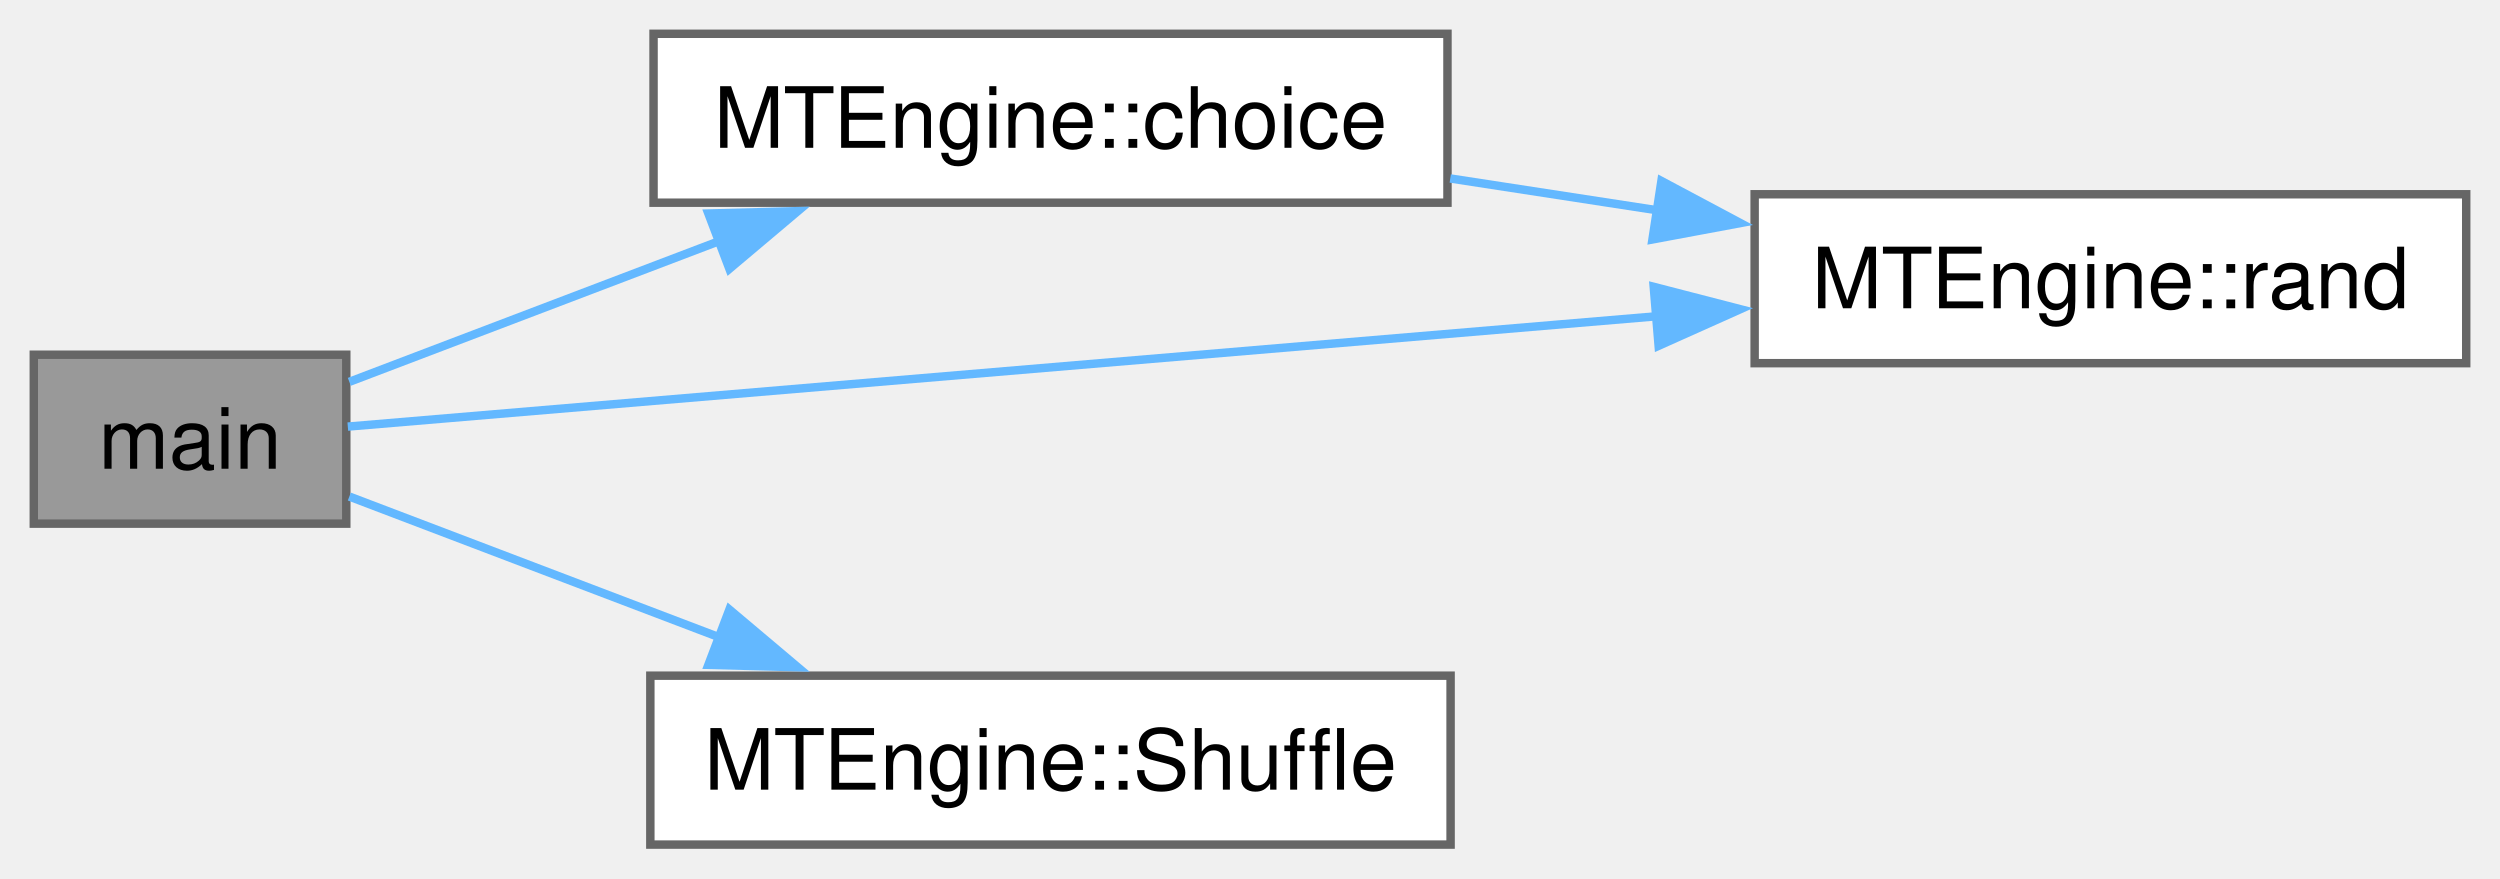
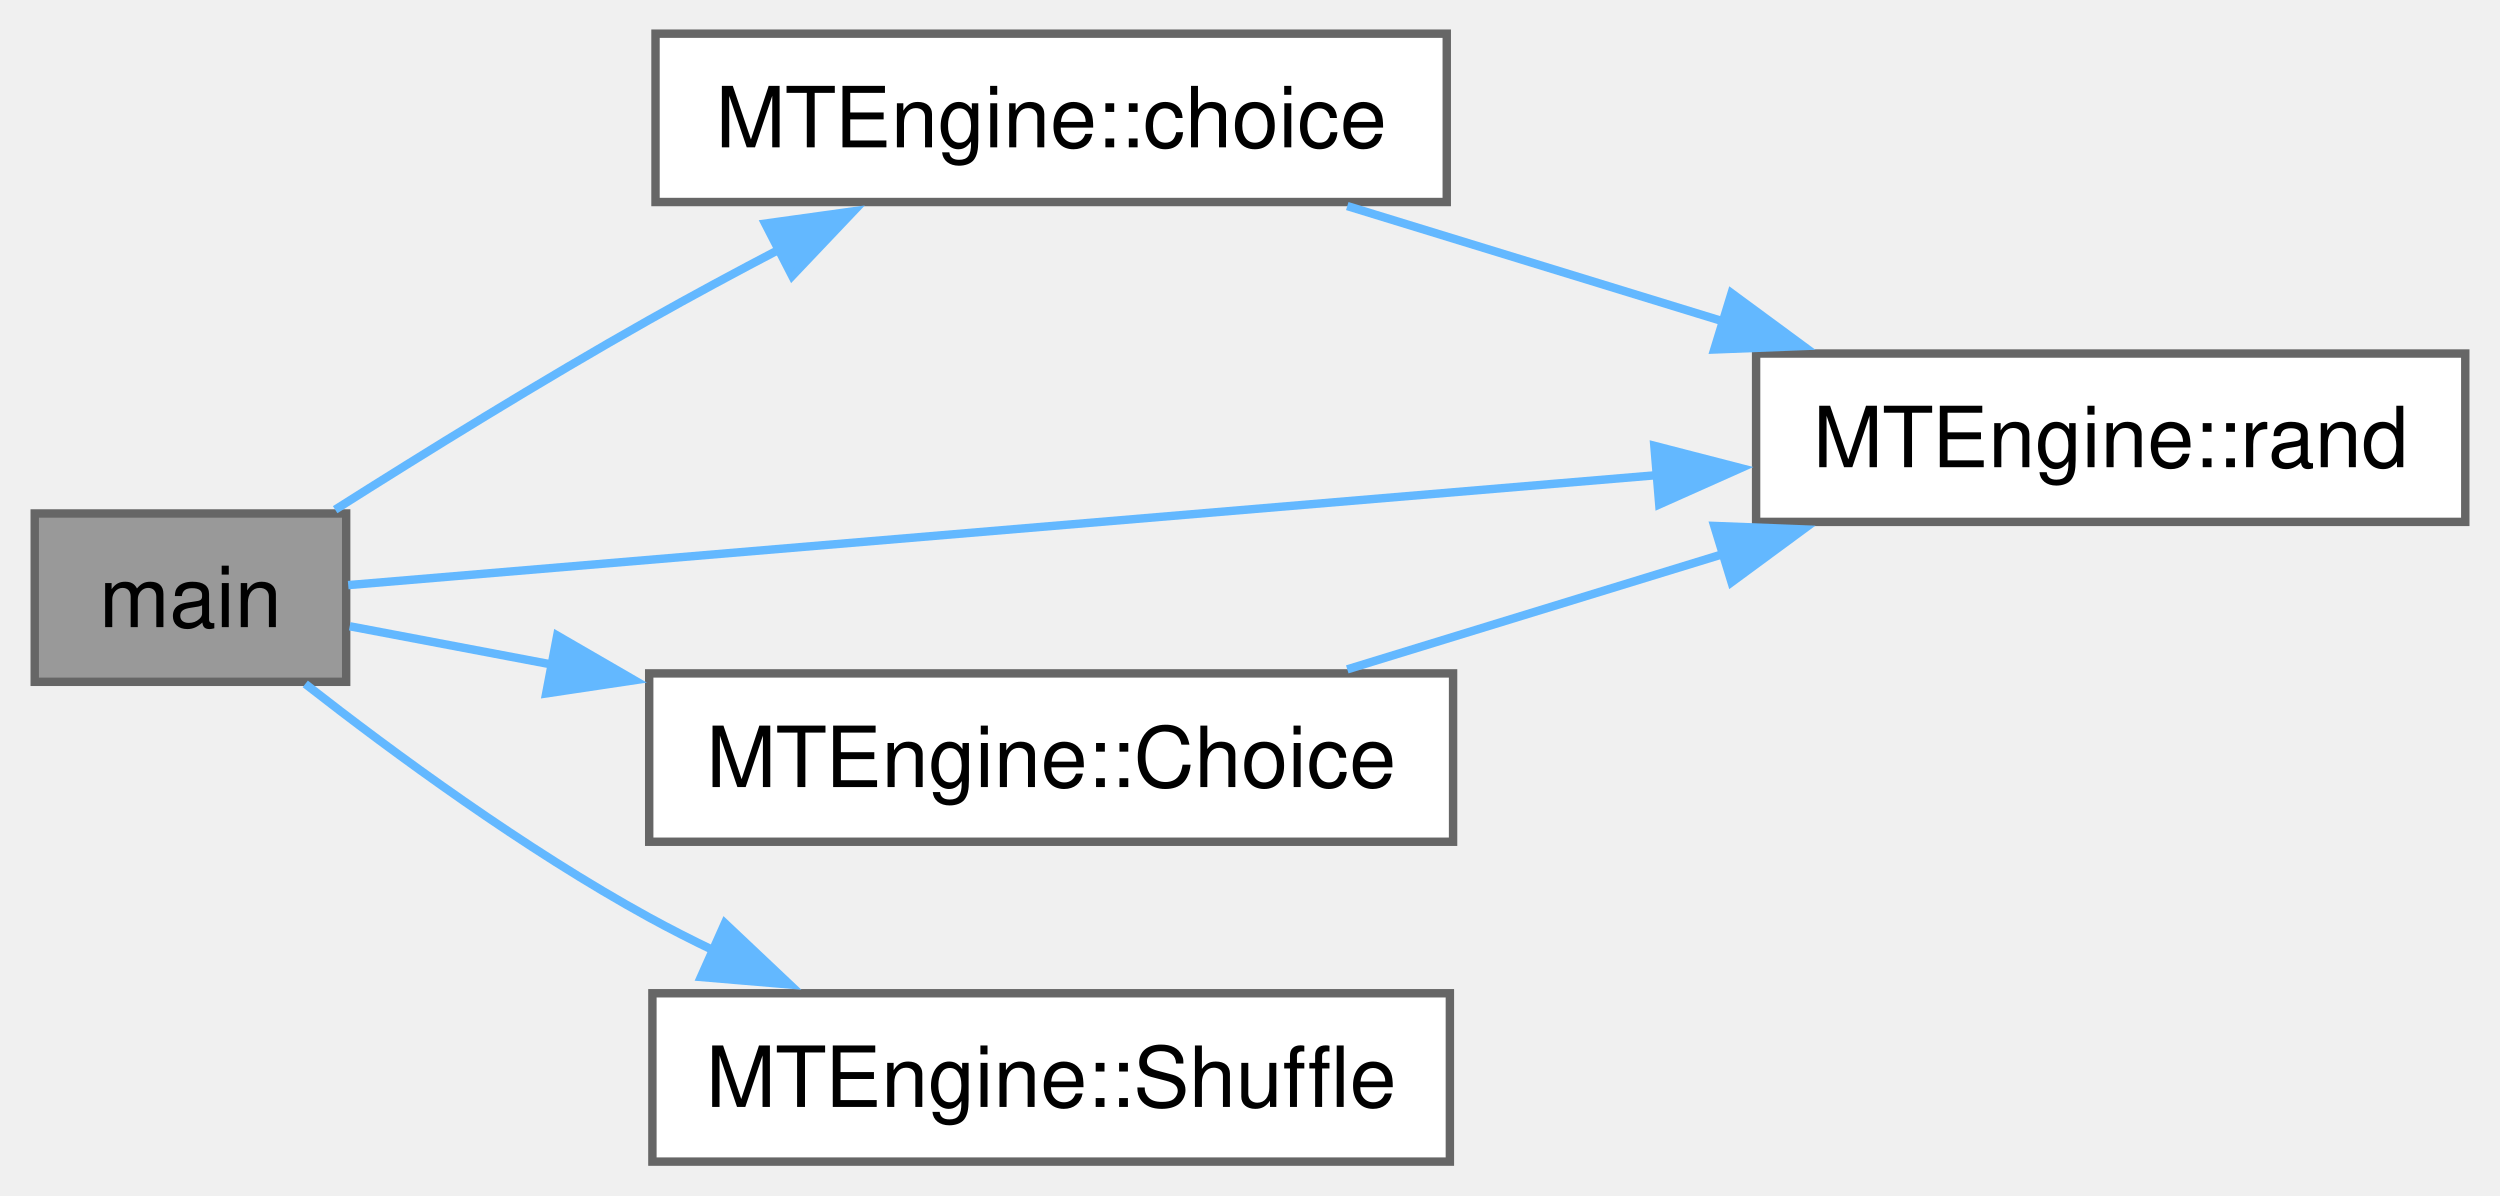
- <svg xmlns="http://www.w3.org/2000/svg" xmlns:xlink="http://www.w3.org/1999/xlink" width="296pt" height="104pt" viewBox="0.00 0.00 296.00 104.00">
-   <g id="graph0" class="graph" transform="scale(1 1) rotate(0) translate(4 100)">
+ <svg xmlns="http://www.w3.org/2000/svg" xmlns:xlink="http://www.w3.org/1999/xlink" width="297pt" height="142pt" viewBox="0.00 0.00 296.75 142.00">
+   <g id="graph0" class="graph" transform="scale(1 1) rotate(0) translate(4 138)">
    <g id="Node000001" class="node">
      <g id="a_Node000001">
        <a xlink:title=" ">
-           <polygon fill="#999999" stroke="#666666" points="37,-58 0,-58 0,-38 37,-38 37,-58" />
-           <text text-anchor="middle" x="18.5" y="-44.5" font-family="Helvetica,sans-Serif" font-size="10.00">main</text>
+           <polygon fill="#999999" stroke="#666666" points="37,-77 0,-77 0,-57 37,-57 37,-77" />
+           <text text-anchor="middle" x="18.5" y="-63.5" font-family="Helvetica,sans-Serif" font-size="10.00">main</text>
        </a>
      </g>
    </g>
    <g id="Node000002" class="node">
      <g id="a_Node000002">
        <a xlink:href="class_m_t_engine.html#a90e46a58f11c4f984fa34b9d972b75d1" target="_top" xlink:title=" ">
-           <polygon fill="white" stroke="#666666" points="167.38,-96 73.38,-96 73.38,-76 167.38,-76 167.38,-96" />
-           <text text-anchor="middle" x="120.38" y="-82.5" font-family="Helvetica,sans-Serif" font-size="10.00">MTEngine::choice</text>
+           <polygon fill="white" stroke="#666666" points="167.75,-134 73.75,-134 73.75,-114 167.75,-114 167.75,-134" />
+           <text text-anchor="middle" x="120.75" y="-120.5" font-family="Helvetica,sans-Serif" font-size="10.00">MTEngine::choice</text>
        </a>
      </g>
    </g>
    <g id="edge1_Node000001_Node000002" class="edge">
      <g id="a_edge1_Node000001_Node000002">
        <a xlink:title=" ">
-           <path fill="none" stroke="#63b8ff" d="M37.36,-54.79C49.55,-59.43 66.16,-65.75 81.25,-71.49" />
-           <polygon fill="#63b8ff" stroke="#63b8ff" points="79.87,-74.72 90.46,-75 82.36,-68.17 79.87,-74.72" />
+           <path fill="none" stroke="#63b8ff" d="M35.69,-77.45C46.2,-84.11 60.26,-92.82 73,-100 78.04,-102.84 83.44,-105.75 88.73,-108.51" />
+           <polygon fill="#63b8ff" stroke="#63b8ff" points="86.78,-111.44 97.27,-112.9 89.98,-105.22 86.78,-111.44" />
        </a>
      </g>
    </g>
    <g id="Node000003" class="node">
      <g id="a_Node000003">
        <a xlink:href="class_m_t_engine.html#abf13506763be69dc291d10ac8d0936c5" target="_top" xlink:title=" ">
-           <polygon fill="white" stroke="#666666" points="288,-77 203.75,-77 203.75,-57 288,-57 288,-77" />
-           <text text-anchor="middle" x="245.88" y="-63.5" font-family="Helvetica,sans-Serif" font-size="10.00">MTEngine::rand</text>
+           <polygon fill="white" stroke="#666666" points="288.75,-96 204.5,-96 204.5,-76 288.75,-76 288.75,-96" />
+           <text text-anchor="middle" x="246.62" y="-82.5" font-family="Helvetica,sans-Serif" font-size="10.00">MTEngine::rand</text>
        </a>
      </g>
    </g>
-     <g id="edge3_Node000001_Node000003" class="edge">
-       <g id="a_edge3_Node000001_Node000003">
+     <g id="edge5_Node000001_Node000003" class="edge">
+       <g id="a_edge5_Node000001_Node000003">
        <a xlink:title=" ">
-           <path fill="none" stroke="#63b8ff" d="M37.18,-49.49C70.21,-52.27 142.41,-58.36 192.33,-62.57" />
-           <polygon fill="#63b8ff" stroke="#63b8ff" points="191.8,-66.04 202.05,-63.39 192.38,-59.06 191.8,-66.04" />
+           <path fill="none" stroke="#63b8ff" d="M37.24,-68.49C70.37,-71.27 142.82,-77.36 192.91,-81.57" />
+           <polygon fill="#63b8ff" stroke="#63b8ff" points="192.41,-85.04 202.67,-82.39 192.99,-78.07 192.41,-85.04" />
        </a>
      </g>
    </g>
    <g id="Node000004" class="node">
      <g id="a_Node000004">
-         <a xlink:href="class_m_t_engine.html#a7e5bc79070625240c2c64bfbe80b0dd9" target="_top" xlink:title=" ">
-           <polygon fill="white" stroke="#666666" points="167.75,-20 73,-20 73,0 167.75,0 167.75,-20" />
-           <text text-anchor="middle" x="120.38" y="-6.5" font-family="Helvetica,sans-Serif" font-size="10.00">MTEngine::Shuffle</text>
+         <a xlink:href="class_m_t_engine.html#a343114470d9218e0d3b7a4adef73a542" target="_top" xlink:title=" ">
+           <polygon fill="white" stroke="#666666" points="168.5,-58 73,-58 73,-38 168.5,-38 168.5,-58" />
+           <text text-anchor="middle" x="120.75" y="-44.5" font-family="Helvetica,sans-Serif" font-size="10.00">MTEngine::Choice</text>
        </a>
      </g>
    </g>
-     <g id="edge4_Node000001_Node000004" class="edge">
-       <g id="a_edge4_Node000001_Node000004">
+     <g id="edge3_Node000001_Node000004" class="edge">
+       <g id="a_edge3_Node000001_Node000004">
        <a xlink:title=" ">
-           <path fill="none" stroke="#63b8ff" d="M37.36,-41.21C49.55,-36.57 66.16,-30.25 81.25,-24.51" />
-           <polygon fill="#63b8ff" stroke="#63b8ff" points="82.36,-27.83 90.46,-21 79.87,-21.28 82.36,-27.83" />
+           <path fill="none" stroke="#63b8ff" d="M37.42,-63.6C44.39,-62.28 52.8,-60.69 61.55,-59.03" />
+           <polygon fill="#63b8ff" stroke="#63b8ff" points="62.07,-62.5 71.24,-57.19 60.76,-55.62 62.07,-62.5" />
+         </a>
+       </g>
+     </g>
+     <g id="Node000005" class="node">
+       <g id="a_Node000005">
+         <a xlink:href="class_m_t_engine.html#a7e5bc79070625240c2c64bfbe80b0dd9" target="_top" xlink:title=" ">
+           <polygon fill="white" stroke="#666666" points="168.12,-20 73.38,-20 73.38,0 168.12,0 168.12,-20" />
+           <text text-anchor="middle" x="120.75" y="-6.5" font-family="Helvetica,sans-Serif" font-size="10.00">MTEngine::Shuffle</text>
+         </a>
+       </g>
+     </g>
+     <g id="edge6_Node000001_Node000005" class="edge">
+       <g id="a_edge6_Node000001_Node000005">
+         <a xlink:title=" ">
+           <path fill="none" stroke="#63b8ff" d="M32.14,-56.75C42.65,-48.54 58.22,-37.11 73,-29 75.49,-27.64 78.09,-26.31 80.75,-25.04" />
+           <polygon fill="#63b8ff" stroke="#63b8ff" points="81.99,-28.32 89.7,-21.04 79.14,-21.93 81.99,-28.32" />
        </a>
      </g>
    </g>
    <g id="edge2_Node000002_Node000003" class="edge">
      <g id="a_edge2_Node000002_Node000003">
        <a xlink:title=" ">
-           <path fill="none" stroke="#63b8ff" d="M167.71,-78.87C175.71,-77.64 184.09,-76.35 192.24,-75.1" />
-           <polygon fill="#63b8ff" stroke="#63b8ff" points="192.71,-78.57 202.06,-73.59 191.65,-71.65 192.71,-78.57" />
+           <path fill="none" stroke="#63b8ff" d="M155.93,-113.52C169.74,-109.28 185.87,-104.33 200.61,-99.81" />
+           <polygon fill="#63b8ff" stroke="#63b8ff" points="201.58,-103.17 210.11,-96.89 199.53,-96.48 201.58,-103.17" />
+         </a>
+       </g>
+     </g>
+     <g id="edge4_Node000004_Node000003" class="edge">
+       <g id="a_edge4_Node000004_Node000003">
+         <a xlink:title=" ">
+           <path fill="none" stroke="#63b8ff" d="M155.93,-58.48C169.74,-62.72 185.87,-67.67 200.61,-72.19" />
+           <polygon fill="#63b8ff" stroke="#63b8ff" points="199.53,-75.52 210.11,-75.11 201.58,-68.83 199.53,-75.52" />
        </a>
      </g>
    </g>
  </g>
</svg>
